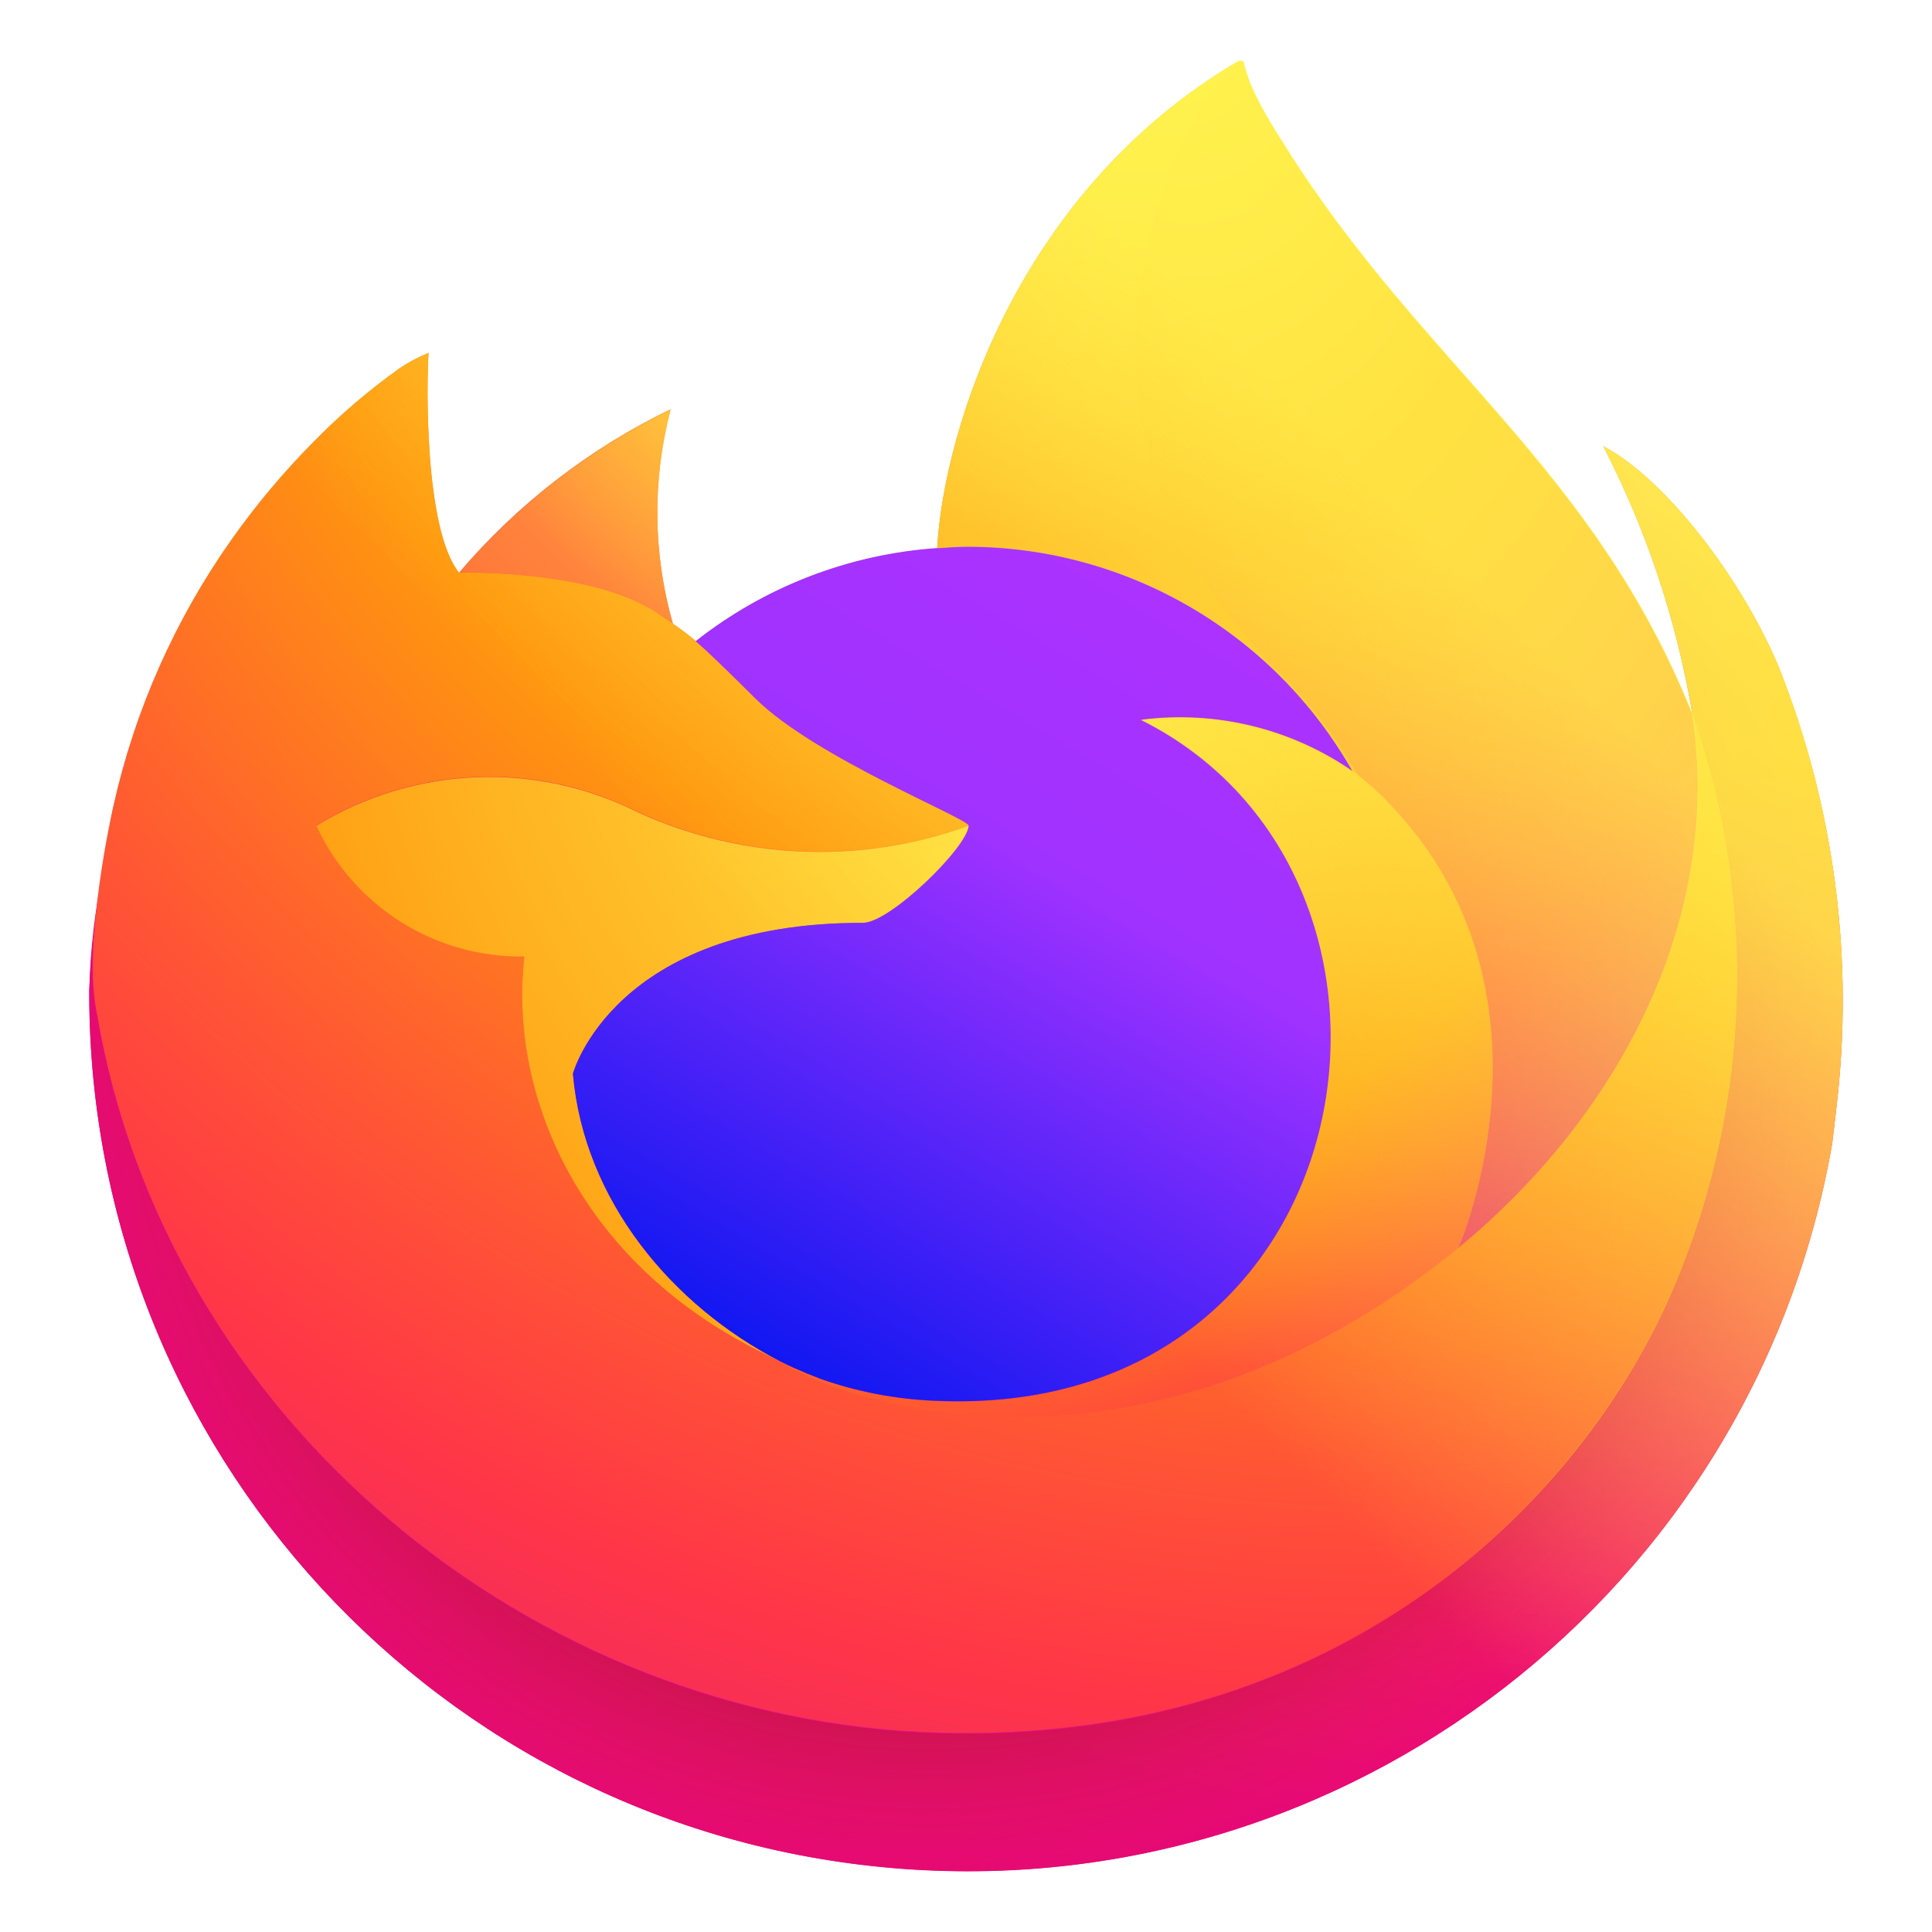
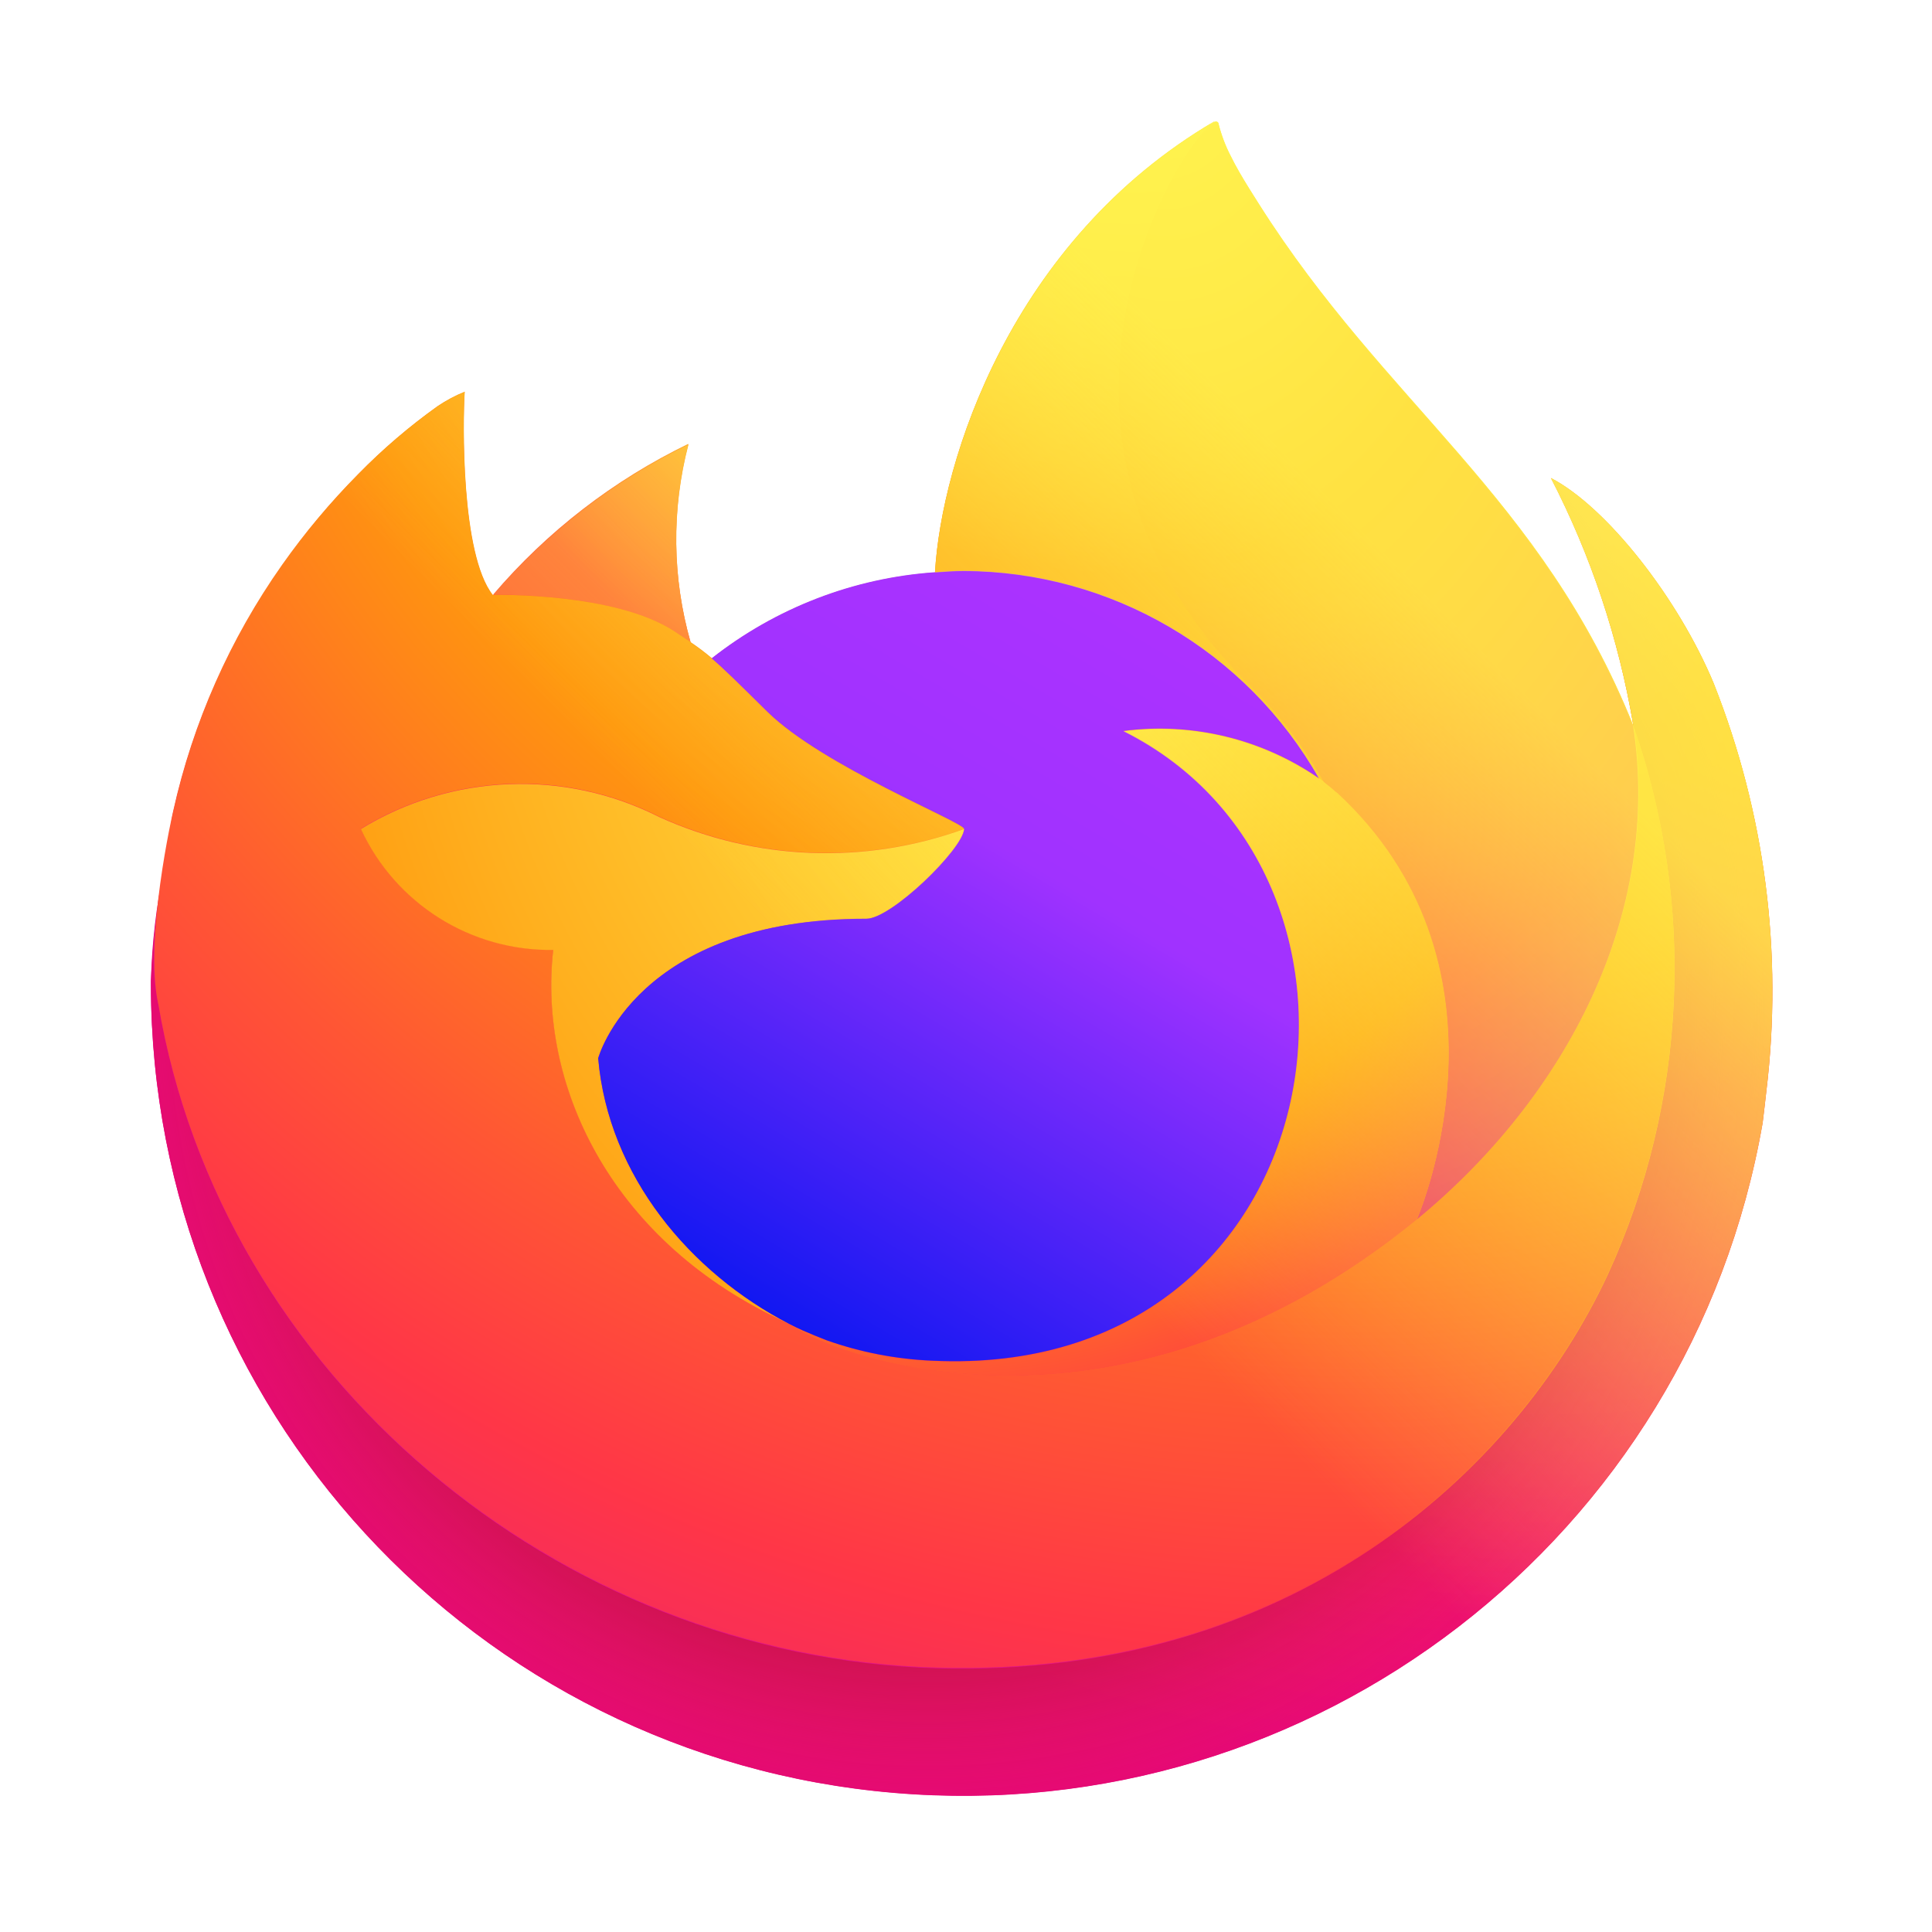
<svg xmlns="http://www.w3.org/2000/svg" width="64" height="64" version="1.1" viewBox="0 0 16.933 16.933">
  <defs>
    <linearGradient id="a-3" x1="70.786" x2="6.447" y1="12.393" y2="74.468" gradientTransform="matrix(.20505 0 0 .20505 .30193 .47639)" gradientUnits="userSpaceOnUse">
      <stop stop-color="#fff44f" offset=".048" />
      <stop stop-color="#ffe847" offset=".111" />
      <stop stop-color="#ffc830" offset=".225" />
      <stop stop-color="#ff980e" offset=".368" />
      <stop stop-color="#ff8b16" offset=".401" />
      <stop stop-color="#ff672a" offset=".462" />
      <stop stop-color="#ff3647" offset=".534" />
      <stop stop-color="#e31587" offset=".705" />
    </linearGradient>
    <radialGradient id="b-1" cx="-7907.2" cy="-8515.1" r="80.797" gradientTransform="matrix(.20505 0 0 .20505 1635.6 1748.4)" gradientUnits="userSpaceOnUse">
      <stop stop-color="#ffbd4f" offset=".129" />
      <stop stop-color="#ffac31" offset=".186" />
      <stop stop-color="#ff9d17" offset=".247" />
      <stop stop-color="#ff980e" offset=".283" />
      <stop stop-color="#ff563b" offset=".403" />
      <stop stop-color="#ff3750" offset=".467" />
      <stop stop-color="#f5156c" offset=".71" />
      <stop stop-color="#eb0878" offset=".782" />
      <stop stop-color="#e50080" offset=".86" />
    </radialGradient>
    <radialGradient id="c-6" cx="-7936.7" cy="-8482.1" r="80.797" gradientTransform="matrix(.20505 0 0 .20505 1635.6 1748.4)" gradientUnits="userSpaceOnUse">
      <stop stop-color="#960e18" offset=".3" />
      <stop stop-color="#b11927" stop-opacity=".74" offset=".351" />
      <stop stop-color="#db293d" stop-opacity=".343" offset=".435" />
      <stop stop-color="#f5334b" stop-opacity=".094" offset=".497" />
      <stop stop-color="#ff3750" stop-opacity="0" offset=".53" />
    </radialGradient>
    <radialGradient id="d-0" cx="-7927" cy="-8533.5" r="58.534" gradientTransform="matrix(.20505 0 0 .20505 1635.6 1748.4)" gradientUnits="userSpaceOnUse">
      <stop stop-color="#fff44f" offset=".132" />
      <stop stop-color="#ffdc3e" offset=".252" />
      <stop stop-color="#ff9d12" offset=".506" />
      <stop stop-color="#ff980e" offset=".526" />
    </radialGradient>
    <radialGradient id="g-9" cx="-7937.7" cy="-8518.4" r="27.676" gradientTransform="matrix(.20505 0 0 .20505 1635.6 1748.4)" gradientUnits="userSpaceOnUse">
      <stop stop-color="#ffe226" offset="0" />
      <stop stop-color="#ffdb27" offset=".121" />
      <stop stop-color="#ffc82a" offset=".295" />
      <stop stop-color="#ffa930" offset=".502" />
      <stop stop-color="#ff7e37" offset=".732" />
      <stop stop-color="#ff7139" offset=".792" />
    </radialGradient>
    <radialGradient id="h-97" cx="-7916" cy="-8536" r="118.08" gradientTransform="matrix(.20505 0 0 .20505 1635.6 1748.4)" gradientUnits="userSpaceOnUse">
      <stop stop-color="#fff44f" offset=".113" />
      <stop stop-color="#ff980e" offset=".456" />
      <stop stop-color="#ff5634" offset=".622" />
      <stop stop-color="#ff3647" offset=".716" />
      <stop stop-color="#e31587" offset=".904" />
    </radialGradient>
    <radialGradient id="i-2" cx="-7927.2" cy="-8522.9" r="86.499" gradientTransform="matrix(.021531 .20403 -.1339 .014149 -960.17 1737.4)" gradientUnits="userSpaceOnUse">
      <stop stop-color="#fff44f" offset="0" />
      <stop stop-color="#ffe847" offset=".06" />
      <stop stop-color="#ffc830" offset=".168" />
      <stop stop-color="#ff980e" offset=".304" />
      <stop stop-color="#ff8b16" offset=".356" />
      <stop stop-color="#ff672a" offset=".455" />
      <stop stop-color="#ff3647" offset=".57" />
      <stop stop-color="#e31587" offset=".737" />
    </radialGradient>
    <radialGradient id="j-9" cx="-7938.4" cy="-8508.2" r="73.72" gradientTransform="matrix(.20505 0 0 .20505 1635.6 1748.4)" gradientUnits="userSpaceOnUse">
      <stop stop-color="#fff44f" offset=".137" />
      <stop stop-color="#ff980e" offset=".48" />
      <stop stop-color="#ff5634" offset=".592" />
      <stop stop-color="#ff3647" offset=".655" />
      <stop stop-color="#e31587" offset=".904" />
    </radialGradient>
    <radialGradient id="k-3-4" cx="-7918.9" cy="-8503.9" r="80.686" gradientTransform="matrix(.20505 0 0 .20505 1635.6 1748.4)" gradientUnits="userSpaceOnUse">
      <stop stop-color="#fff44f" offset=".094" />
      <stop stop-color="#ffe141" offset=".231" />
      <stop stop-color="#ffaf1e" offset=".509" />
      <stop stop-color="#ff980e" offset=".626" />
    </radialGradient>
    <linearGradient id="linearGradient3634" x1="6.842" x2="12.104" y1="13.003" y2="4.09" gradientTransform="translate(-7.05e-5)" gradientUnits="userSpaceOnUse">
      <stop stop-color="#0014f0" offset="0" />
      <stop stop-color="#a032ff" offset=".553" />
      <stop stop-color="#b432ff" offset="1" />
    </linearGradient>
    <linearGradient id="l-5-6" x1="70.013" x2="15.267" y1="12.061" y2="66.806" gradientTransform="matrix(.20505 0 0 .20505 .30193 .47639)" gradientUnits="userSpaceOnUse">
      <stop stop-color="#fff44f" stop-opacity=".8" offset=".167" />
      <stop stop-color="#fff44f" stop-opacity=".634" offset=".266" />
      <stop stop-color="#fff44f" stop-opacity=".217" offset=".489" />
      <stop stop-color="#fff44f" stop-opacity="0" offset=".6" />
    </linearGradient>
  </defs>
-   <g transform="matrix(.9681 0 0 .9681 .23201 .072453)" stroke-width=".205">
+   <g transform="matrix(.89523 0 0 .89523 .8138 .64023)" stroke-width=".205">
    <path d="m15.869 5.977c-0.345-0.831-1.046-1.728-1.594-2.012a8.257 8.257 0 0 1 0.805 2.412l0.002 0.013c-0.899-2.24-2.422-3.143-3.667-5.11-0.063-0.099-0.126-0.199-0.187-0.304-0.035-0.06-0.063-0.114-0.088-0.164a1.446 1.446 0 0 1-0.119-0.315 0.021 0.021 0 0 0-0.018-0.021 0.028 0.028 0 0 0-0.015 0c-0.001 0-0.003 0.002-0.004 0.002-0.001 4.0671e-4 -0.004 0.002-0.006 0.003l0.003-0.006c-1.996 1.169-2.674 3.333-2.736 4.415a3.975 3.975 0 0 0-2.187 0.843 2.376 2.376 0 0 0-0.205-0.155 3.684 3.684 0 0 1-0.022-1.942 5.886 5.886 0 0 0-1.913 1.478h-0.004c-0.315-0.398-0.293-1.715-0.275-1.99a1.421 1.421 0 0 0-0.265 0.141 5.788 5.788 0 0 0-0.777 0.665 6.94 6.94 0 0 0-0.743 0.891v9.684e-4 -9.684e-4a6.712 6.712 0 0 0-1.066 2.408l-0.011 0.052c-0.015 0.07-0.069 0.42-0.078 0.496 0 0.006-0.001 0.012-0.002 0.017a7.574 7.574 0 0 0-0.129 1.096v0.041a7.948 7.948 0 0 0 15.779 1.344c0.013-0.103 0.024-0.204 0.036-0.308a8.173 8.173 0 0 0-0.515-3.992zm-9.16 6.221c0.037 0.018 0.072 0.037 0.11 0.054l0.006 0.004q-0.058-0.028-0.116-0.058zm1.821-4.793m6.552-1.012v-0.008l0.002 0.009z" fill="url(#a-3)" />
    <path d="m15.869 5.977c-0.345-0.831-1.046-1.728-1.594-2.012a8.257 8.257 0 0 1 0.805 2.412v0.008l0.002 0.009a7.197 7.197 0 0 1-0.247 5.364c-0.911 1.954-3.116 3.958-6.567 3.86-3.729-0.106-7.013-2.873-7.627-6.497-0.112-0.571 0-0.861 0.056-1.326a5.921 5.921 0 0 0-0.128 1.097v0.041a7.948 7.948 0 0 0 15.779 1.344c0.013-0.103 0.024-0.204 0.036-0.308a8.173 8.173 0 0 0-0.515-3.992z" fill="url(#b-1)" />
    <path d="m15.869 5.977c-0.345-0.831-1.046-1.728-1.594-2.012a8.257 8.257 0 0 1 0.805 2.412v0.008l0.002 0.009a7.197 7.197 0 0 1-0.247 5.364c-0.911 1.954-3.116 3.958-6.567 3.86-3.729-0.106-7.013-2.873-7.627-6.497-0.112-0.571 0-0.861 0.056-1.326a5.921 5.921 0 0 0-0.128 1.097v0.041a7.948 7.948 0 0 0 15.779 1.344c0.013-0.103 0.024-0.204 0.036-0.308a8.173 8.173 0 0 0-0.515-3.992z" fill="url(#c-6)" />
    <path d="m12.007 6.906c0.017 0.012 0.033 0.024 0.049 0.036a4.327 4.327 0 0 0-0.738-0.963c-2.47-2.47-0.647-5.357-0.34-5.503l0.003-0.005c-1.996 1.169-2.674 3.333-2.736 4.415 0.093-0.007 0.185-0.014 0.279-0.014a4.011 4.011 0 0 1 3.482 2.034z" fill="url(#d-0)" />
    <path d="m5.688 5.463c0.064 0.041 0.117 0.077 0.164 0.109a3.684 3.684 0 0 1-0.022-1.942 5.886 5.886 0 0 0-1.913 1.478c0.039-9.684e-4 1.192-0.022 1.771 0.355z" fill="url(#g-9)" />
    <path d="m0.641 9.114c0.613 3.624 3.898 6.391 7.627 6.497 3.451 0.098 5.656-1.906 6.567-3.86a7.197 7.197 0 0 0 0.247-5.364v-0.008c0-0.006-0.001-0.01 0-0.008l0.002 0.013c0.282 1.841-0.654 3.624-2.118 4.83l-0.005 0.01c-2.852 2.323-5.581 1.401-6.134 1.025q-0.058-0.028-0.116-0.058c-1.663-0.795-2.35-2.31-2.203-3.609a2.041 2.041 0 0 1-1.883-1.184 2.998 2.998 0 0 1 2.922-0.117 3.958 3.958 0 0 0 2.984 0.117c-0.003-0.065-1.386-0.615-1.925-1.146-0.288-0.284-0.425-0.421-0.546-0.524a2.376 2.376 0 0 0-0.205-0.155c-0.047-0.032-0.1-0.067-0.164-0.109-0.58-0.377-1.732-0.356-1.771-0.355h-0.004c-0.315-0.399-0.293-1.715-0.275-1.99a1.421 1.421 0 0 0-0.265 0.141 5.788 5.788 0 0 0-0.777 0.665 6.94 6.94 0 0 0-0.746 0.889v9.684e-4 -9.684e-4a6.712 6.712 0 0 0-1.066 2.408c-0.004 0.016-0.286 1.251-0.147 1.891z" fill="url(#h-97)" />
    <path d="m11.318 5.986a4.327 4.327 0 0 1 0.738 0.964c0.044 0.033 0.084 0.066 0.119 0.098 1.802 1.661 0.858 4.009 0.787 4.176 1.464-1.206 2.399-2.989 2.118-4.83-0.899-2.241-2.423-3.144-3.667-5.111-0.063-0.099-0.126-0.199-0.187-0.304-0.035-0.06-0.063-0.114-0.088-0.164a1.446 1.446 0 0 1-0.119-0.315 0.021 0.021 0 0 0-0.018-0.021 0.028 0.028 0 0 0-0.015 0c-0.001 0-0.003 0.002-0.004 0.002-0.001 4.0671e-4 -0.004 0.002-0.006 0.003-0.307 0.146-2.13 3.032 0.34 5.502z" fill="url(#i-2)" />
    <path d="m12.174 7.042c-0.035-0.032-0.075-0.065-0.119-0.098-0.016-0.012-0.032-0.024-0.049-0.036a2.744 2.744 0 0 0-1.916-0.465c2.858 1.429 2.092 6.351-1.87 6.165a3.534 3.534 0 0 1-1.034-0.2q-0.117-0.044-0.233-0.096c-0.045-0.021-0.09-0.041-0.134-0.064l0.006 0.004c0.552 0.377 3.281 1.298 6.134-1.025l0.005-0.01c0.071-0.166 1.015-2.514-0.787-4.175z" fill="url(#j-9)" />
    <path d="m4.947 9.647s0.367-1.367 2.627-1.367c0.244 0 0.943-0.682 0.956-0.879a3.958 3.958 0 0 1-2.984-0.117 2.998 2.998 0 0 0-2.922 0.117 2.041 2.041 0 0 0 1.883 1.184c-0.147 1.299 0.54 2.814 2.203 3.609 0.037 0.018 0.072 0.037 0.11 0.054-0.97-0.501-1.772-1.45-1.872-2.601z" fill="url(#k-3-4)" />
    <path d="m8.525 4.873c-0.094 0-0.187 0.008-0.28 0.014a3.975 3.975 0 0 0-2.187 0.843c0.121 0.103 0.258 0.239 0.546 0.523 0.539 0.531 1.923 1.082 1.926 1.147-0.014 0.198-0.712 0.879-0.956 0.879-2.26 0-2.627 1.367-2.627 1.367 0.1 1.151 0.902 2.099 1.872 2.601 0.044 0.023 0.089 0.044 0.134 0.064 0.078 0.034 0.155 0.066 0.233 0.096a3.534 3.534 0 0 0 1.034 0.199c3.961 0.186 4.728-4.736 1.87-6.165a2.744 2.744 0 0 1 1.916 0.465 4.011 4.011 0 0 0-3.482-2.033z" fill="url(#linearGradient3634)" />
    <path d="m15.869 5.977c-0.345-0.831-1.046-1.728-1.594-2.012a8.257 8.257 0 0 1 0.805 2.412l0.002 0.013c-0.899-2.24-2.422-3.143-3.667-5.11-0.063-0.099-0.126-0.199-0.187-0.304-0.035-0.06-0.063-0.114-0.088-0.164a1.446 1.446 0 0 1-0.119-0.315 0.021 0.021 0 0 0-0.018-0.021 0.028 0.028 0 0 0-0.015 0c-0.001 0-0.003 0.002-0.004 0.002-0.001 4.0671e-4 -0.004 0.002-0.006 0.003l0.003-0.006c-1.996 1.169-2.674 3.333-2.736 4.415 0.093-0.007 0.185-0.014 0.279-0.014a4.011 4.011 0 0 1 3.482 2.034 2.744 2.744 0 0 0-1.916-0.465c2.858 1.429 2.092 6.351-1.87 6.165a3.534 3.534 0 0 1-1.034-0.199q-0.117-0.044-0.233-0.096c-0.045-0.021-0.09-0.041-0.134-0.064l0.006 0.004q-0.058-0.028-0.116-0.058c0.037 0.018 0.072 0.037 0.11 0.054-0.97-0.502-1.772-1.45-1.872-2.601 0 0 0.367-1.367 2.627-1.367 0.244 0 0.943-0.682 0.956-0.879-0.003-0.065-1.386-0.615-1.925-1.146-0.288-0.284-0.425-0.421-0.546-0.524a2.376 2.376 0 0 0-0.205-0.155 3.684 3.684 0 0 1-0.022-1.942 5.886 5.886 0 0 0-1.913 1.478h-0.004c-0.315-0.4-0.293-1.716-0.275-1.991a1.421 1.421 0 0 0-0.265 0.141 5.788 5.788 0 0 0-0.777 0.665 6.94 6.94 0 0 0-0.743 0.891v9.683e-4 -9.683e-4a6.712 6.712 0 0 0-1.066 2.408l-0.011 0.052c-0.015 0.07-0.082 0.425-0.092 0.501a9.247 9.247 0 0 0-0.117 1.108v0.041a7.948 7.948 0 0 0 15.779 1.344c0.013-0.103 0.024-0.204 0.036-0.308a8.173 8.173 0 0 0-0.515-3.992zm-0.788 0.408 0.002 0.009z" fill="url(#l-5-6)" />
  </g>
</svg>
